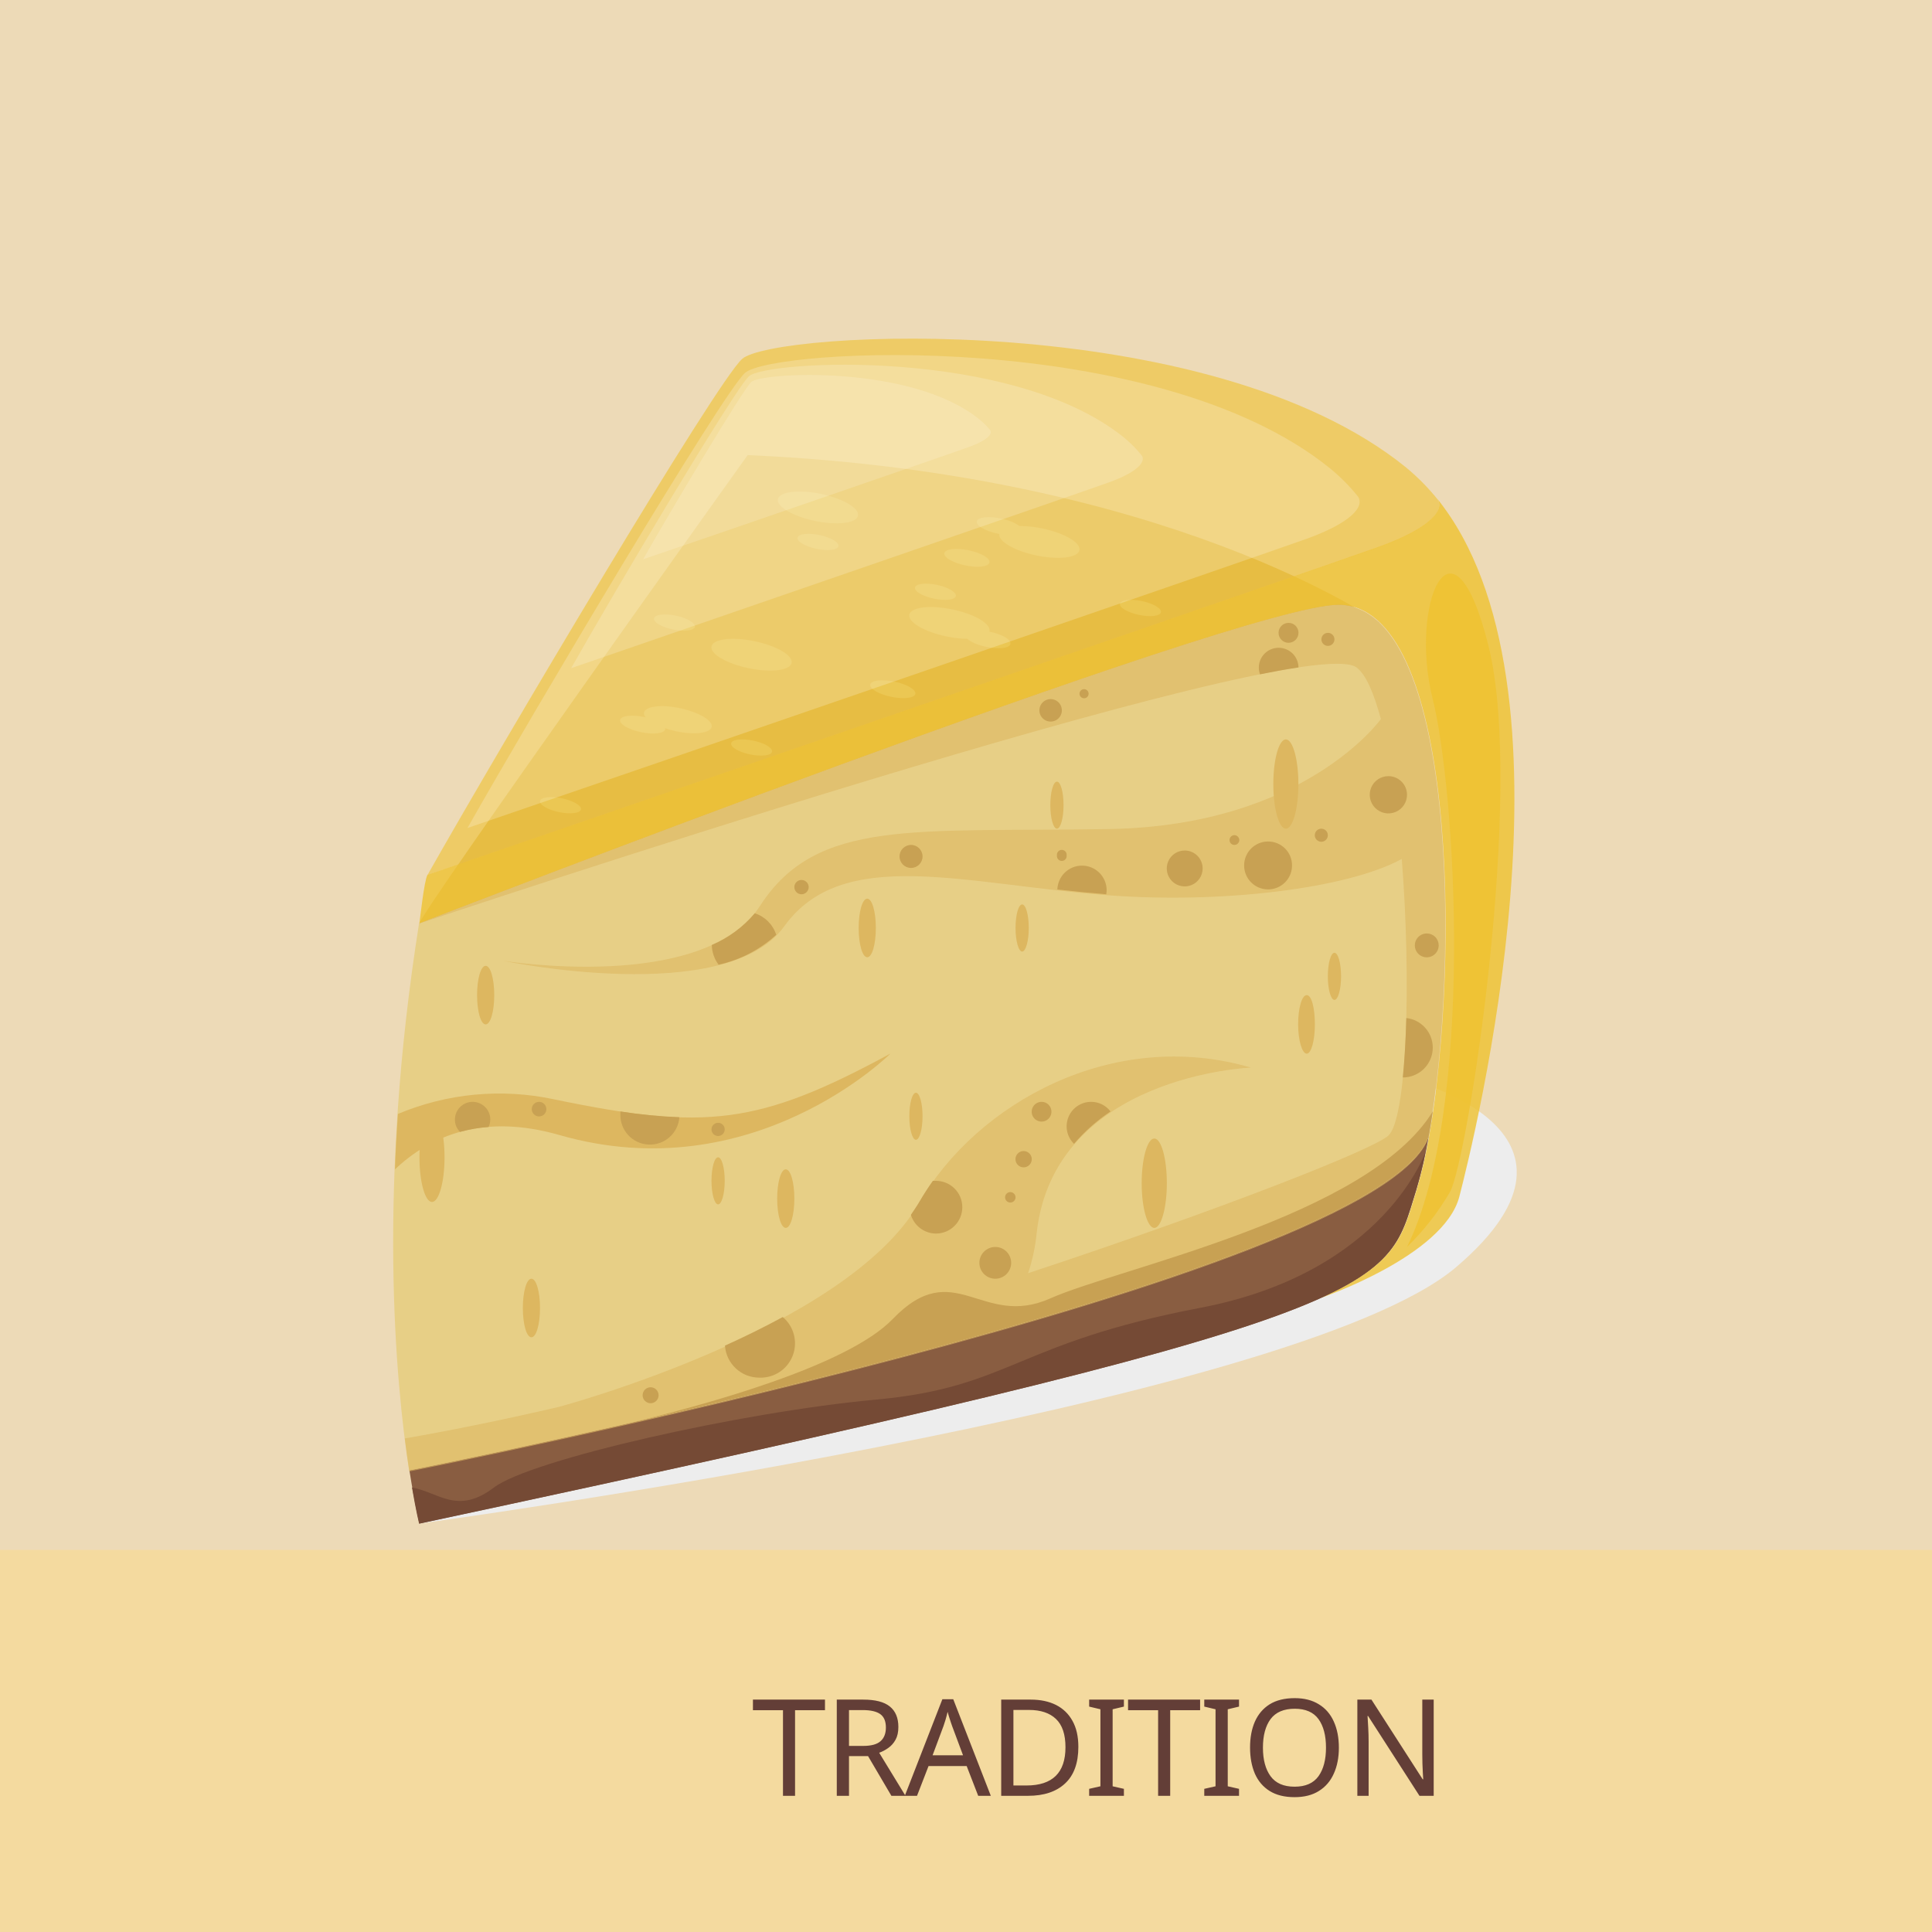
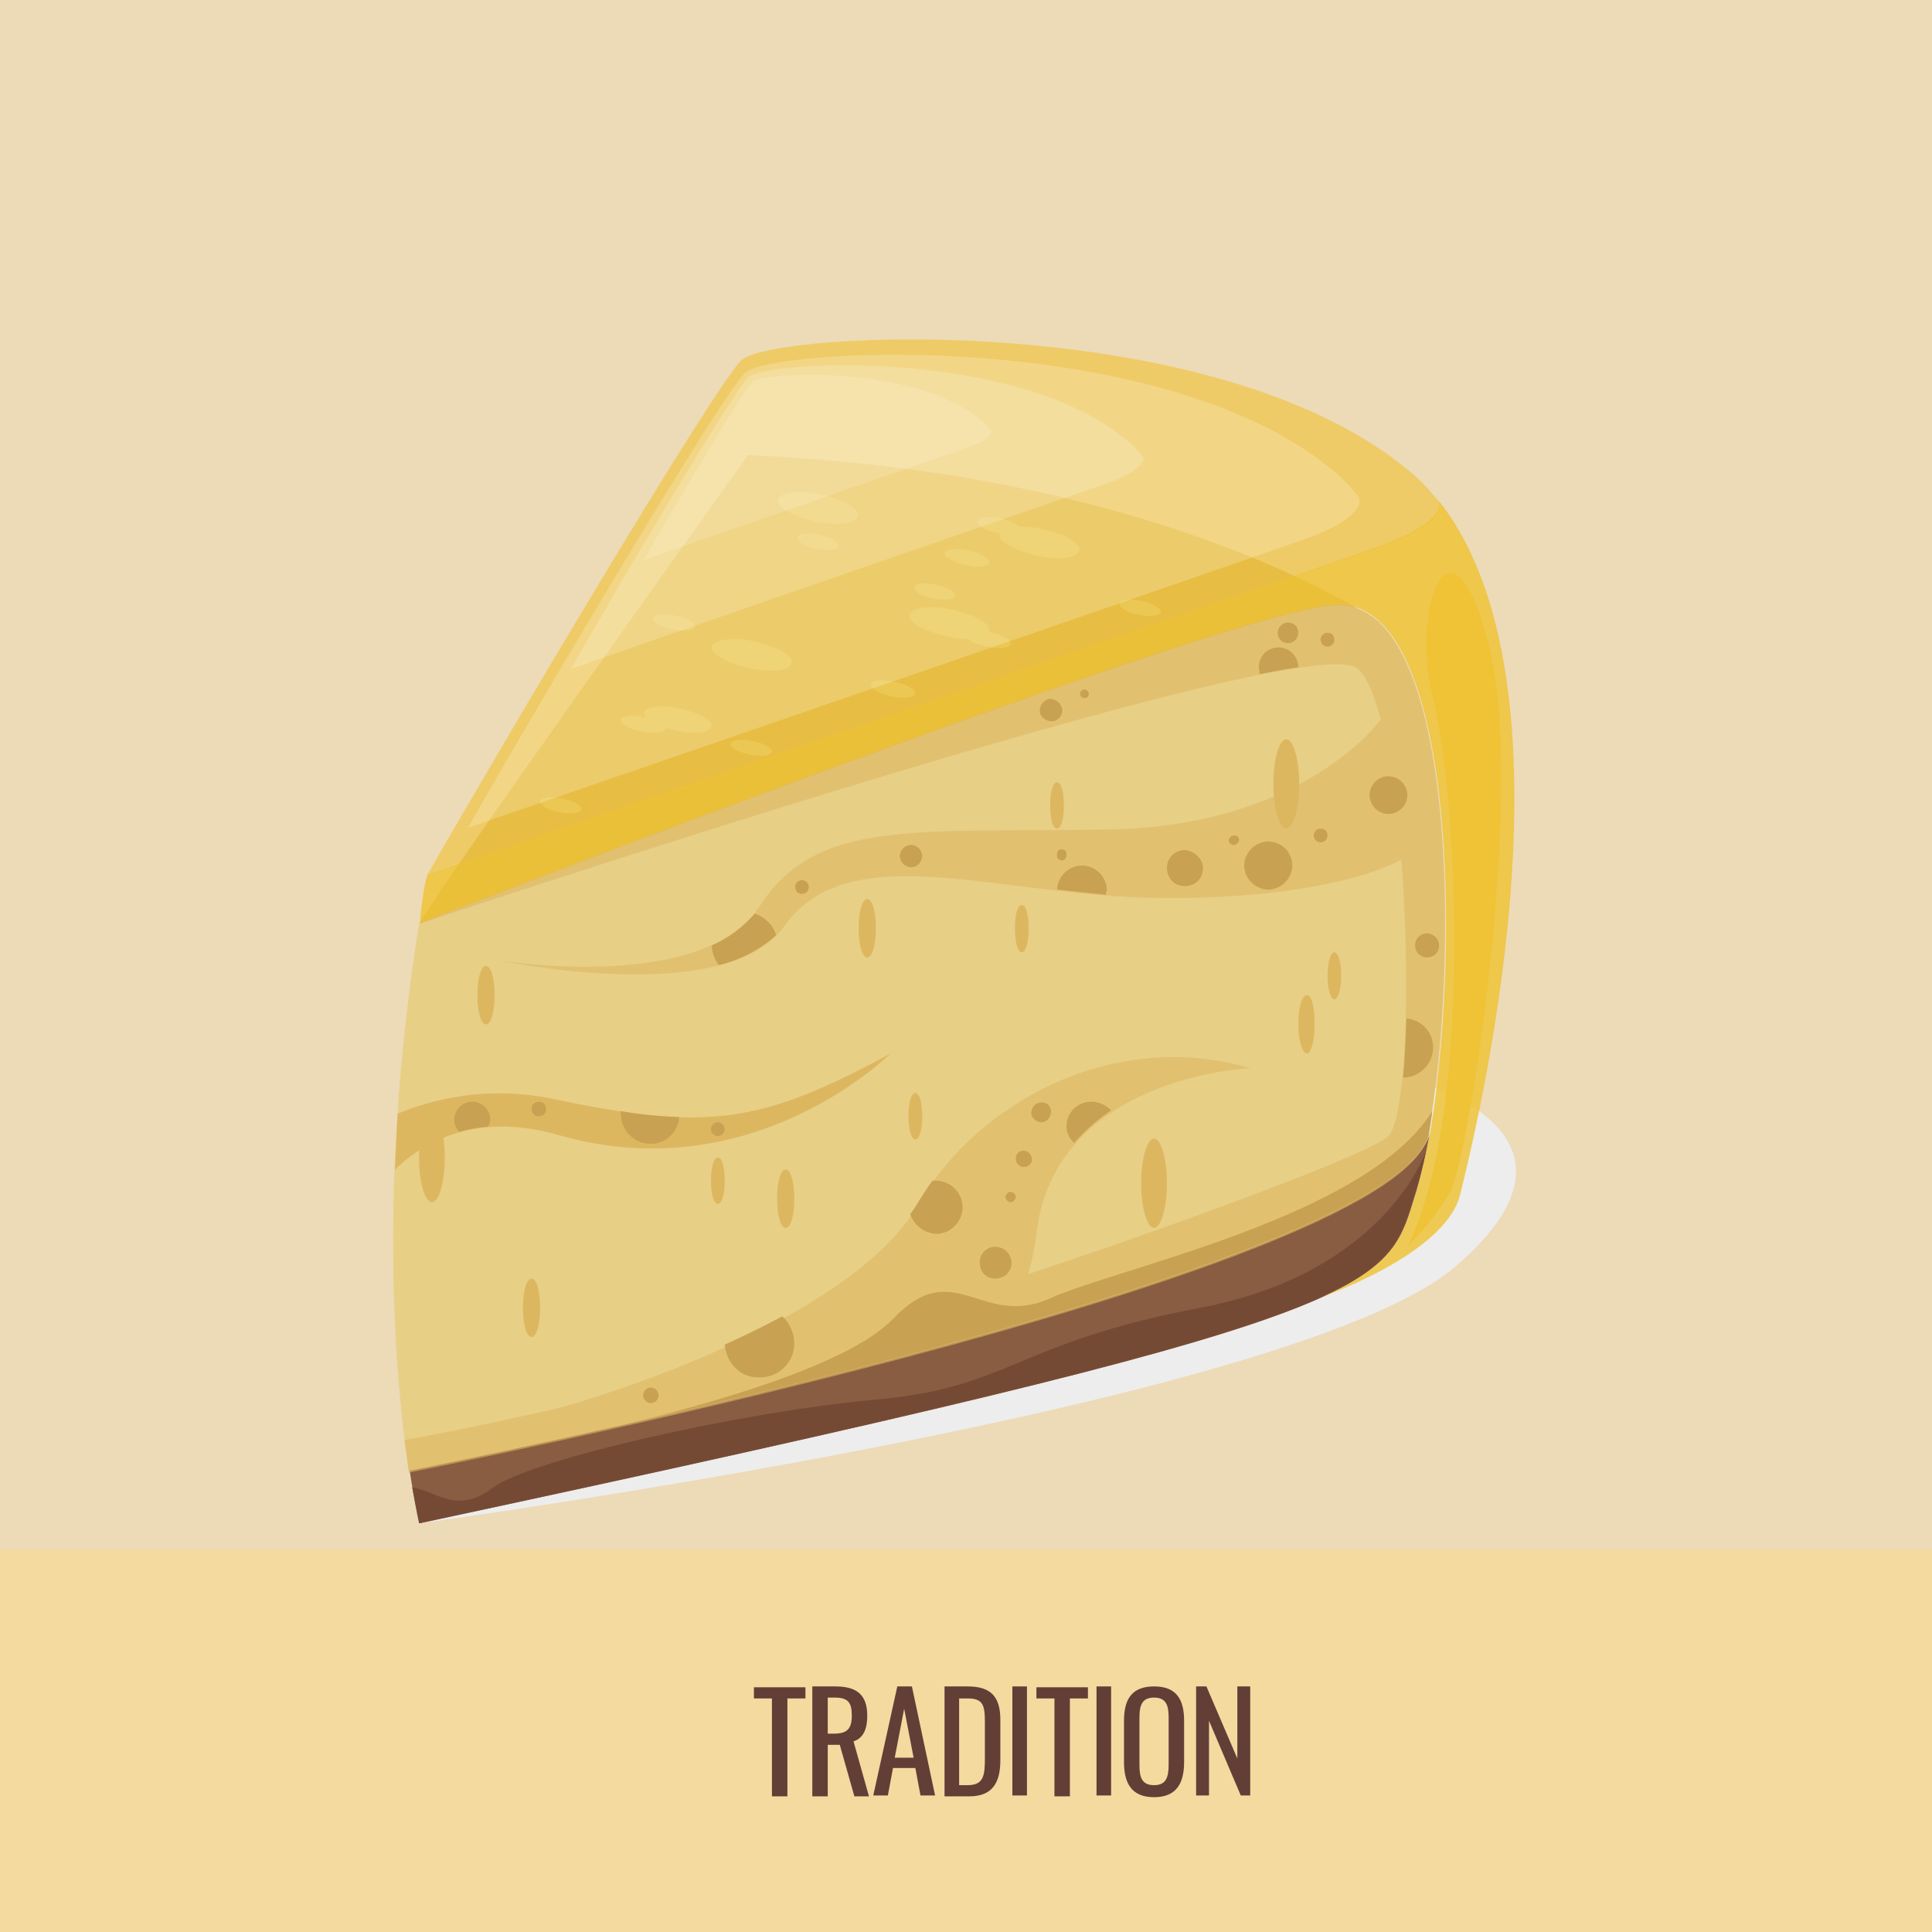
- <svg xmlns="http://www.w3.org/2000/svg" viewBox="0 0 225 225">
-   <defs>
-     <style>
-       .cls-1 {
-         fill: #eddab7;
-       }
- 
-       .cls-2 {
-         opacity: 0.5;
-       }
- 
-       .cls-3 {
-         fill: #fcd988;
-       }
- 
-       .cls-4 {
-         isolation: isolate;
-         font-size: 15.68px;
-         fill: #633e37;
-         font-family: Oswald-Regular, Oswald;
-         letter-spacing: -0.02em;
-       }
- 
-       .cls-5 {
-         fill: #ededed;
-       }
- 
-       .cls-6, .cls-9 {
-         fill: #ddb760;
-       }
- 
-       .cls-7 {
-         fill: #895d41;
-       }
- 
-       .cls-8 {
-         fill: #e7cf86;
-       }
- 
-       .cls-11, .cls-9 {
-         opacity: 0.6;
-       }
- 
-       .cls-10, .cls-11 {
-         fill: #efc230;
-       }
- 
-       .cls-10 {
-         opacity: 0.8;
-       }
- 
-       .cls-12 {
-         opacity: 0.7;
-       }
- 
-       .cls-13 {
-         fill: #fff;
-         opacity: 0.3;
-       }
- 
-       .cls-14 {
-         fill: #754a35;
-       }
- 
-       .cls-15 {
-         fill: #c8a153;
-       }
-     </style>
-   </defs>
-   <g id="圖層_2" data-name="圖層 2">
-     <g id="圖層_1-2" data-name="圖層 1">
-       <rect class="cls-1" width="225" height="225" />
-       <g class="cls-2">
-         <rect class="cls-3" y="180.5" width="225" height="44.5" />
-       </g>
-       <text class="cls-4" transform="translate(87.53 209.14)">TRADITION</text>
-       <g>
-         <path class="cls-5" d="M48.84,177.43s101.81-13.74,120.74-29.86-6.2-22.09-6.2-22.09Z" />
-         <path class="cls-6" d="M160.67,72.54S136.09,55.15,87.07,53c0,0-38,53.16-38.23,54.54s62.35-5.34,62.35-5.34Z" />
-         <path class="cls-7" d="M47.68,171.23h0c.63,4,1.16,6.2,1.16,6.2,115-24.55,112.38-27,116.08-38.76a54.09,54.09,0,0,0,1.5-6.48C161.23,148.85,47.68,171.23,47.68,171.23Z" />
-         <path class="cls-8" d="M155.8,70.47c-11.54.09-107,37.09-107,37.09-4.87,30.69-2.74,53.35-1.16,63.67h0s113.55-22.38,118.74-39C170,111.84,169.57,70.35,155.8,70.47Z" />
-         <path class="cls-6" d="M46,136.18c4.23-4,10.36-6.51,19.13-4,22.59,6.51,38.57-9.48,38.57-9.48-15.34,8.31-21.52,9-39.21,5.32a30.47,30.47,0,0,0-18.15,1.71C46.19,132,46.07,134.1,46,136.18Z" />
-         <path class="cls-9" d="M155.8,70.47c-11.54.09-107,37.09-107,37.09s103-34.51,109.2-29.82c1.09.83,2,3,2.82,6,0,0-8.81,12.41-31.59,12.81s-34.1-1.29-40.71,8.94-30,6.39-30,6.39,26,5.46,32.81-4,20.89-4.9,37.72-3.62c13.07,1,27.84-.74,34.2-4.23,1.13,14.27.61,30.36-1.59,32.25-1.92,1.66-19.36,8.53-41.93,16a21.19,21.19,0,0,0,1-4.69c2.05-18.36,24.94-19.26,24.94-19.26-16-4.69-31.88,4.1-38.63,15.77-8.58,14.84-42,23.76-42,23.76h0c-6.19,1.43-12.21,2.68-17.9,3.66.18,1.42.36,2.71.53,3.84,0,0,113.55-22.38,118.74-39C170,111.84,169.57,70.35,155.8,70.47Z" />
-         <path class="cls-6" d="M153.13,119.3c0,1.88-.42,3.41-.95,3.41s-1-1.53-1-3.41.43-3.41,1-3.41S153.13,117.41,153.13,119.3Z" />
-         <path class="cls-6" d="M102,108.07c0,1.89-.43,3.41-1,3.41s-1-1.52-1-3.41.43-3.41,1-3.41S102,106.19,102,108.07Z" />
-         <path class="cls-6" d="M62.89,152.33c0,1.88-.43,3.41-1,3.41s-1-1.53-1-3.41.43-3.41,1-3.41S62.89,150.45,62.89,152.33Z" />
-         <path class="cls-6" d="M92.51,139.59c0,1.88-.43,3.41-1,3.41s-1-1.53-1-3.41.43-3.41,1-3.41S92.51,137.71,92.51,139.59Z" />
-         <path class="cls-6" d="M135.89,137.8c0,2.87-.66,5.2-1.46,5.2s-1.47-2.33-1.47-5.2.66-5.21,1.47-5.21S135.89,134.92,135.89,137.8Z" />
-         <ellipse class="cls-6" cx="50.31" cy="134.78" rx="1.46" ry="5.2" />
-         <ellipse class="cls-6" cx="149.75" cy="91.31" rx="1.46" ry="5.2" />
-         <path class="cls-6" d="M57.56,115.89c0,1.88-.43,3.41-1,3.41s-1-1.53-1-3.41.43-3.41,1-3.41S57.56,114,57.56,115.89Z" />
-         <path class="cls-6" d="M156.18,113.71c0,1.51-.35,2.74-.77,2.74s-.77-1.23-.77-2.74.34-2.75.77-2.75S156.18,112.19,156.18,113.71Z" />
-         <path class="cls-6" d="M119.81,108.07c0,1.52-.35,2.75-.77,2.75s-.77-1.23-.77-2.75.34-2.74.77-2.74S119.81,106.56,119.81,108.07Z" />
-         <path class="cls-6" d="M84.4,137.52c0,1.51-.35,2.74-.77,2.74s-.77-1.23-.77-2.74.34-2.74.77-2.74S84.4,136,84.4,137.52Z" />
-         <path class="cls-6" d="M107.44,130c0,1.51-.35,2.74-.77,2.74s-.77-1.23-.77-2.74.34-2.74.77-2.74S107.44,128.5,107.44,130Z" />
-         <path class="cls-6" d="M123.86,93.77c0,1.52-.35,2.74-.77,2.74s-.77-1.22-.77-2.74.34-2.74.77-2.74S123.86,92.26,123.86,93.77Z" />
-         <path class="cls-10" d="M168.13,59.1c.25.34.49.68.73,1C168.62,59.78,168.38,59.44,168.13,59.1Z" />
-         <path class="cls-10" d="M168.89,60.19q.36.53.69,1.08Q169.25,60.72,168.89,60.19Z" />
-         <path class="cls-8" d="M99.92,60.06c-.18.88-2.41,1.15-5,.61S90.42,59,90.6,58.13s2.42-1.15,5-.61S100.11,59.19,99.92,60.06Z" />
-         <path class="cls-8" d="M125.71,64.08c-.18.88-2.41,1.15-5,.61s-4.51-1.67-4.33-2.54,2.41-1.15,5-.61S125.89,63.21,125.71,64.08Z" />
-         <path class="cls-8" d="M115.23,73.51c-.18.87-2.41,1.15-5,.61s-4.51-1.67-4.33-2.54,2.41-1.15,5-.61S115.42,72.64,115.23,73.51Z" />
-         <path class="cls-8" d="M92.19,77.21c-.18.88-2.41,1.15-5,.61s-4.51-1.67-4.33-2.54,2.41-1.15,5-.61S92.37,76.34,92.19,77.21Z" />
-         <path class="cls-8" d="M135.2,71.3c-.09.45-1.24.59-2.55.31s-2.31-.85-2.22-1.3,1.24-.58,2.55-.31S135.29,70.86,135.2,71.3Z" />
-         <path class="cls-8" d="M111.32,69.41c-.09.45-1.23.59-2.55.31s-2.3-.85-2.21-1.3,1.23-.58,2.55-.31S111.42,69,111.32,69.41Z" />
-         <path class="cls-8" d="M67.66,94.27c-.1.44-1.24.58-2.55.31s-2.31-.86-2.22-1.3,1.24-.59,2.55-.31S67.75,93.82,67.66,94.27Z" />
-         <path class="cls-8" d="M89.91,87.55c-.09.44-1.23.58-2.55.31s-2.3-.86-2.21-1.3,1.23-.58,2.55-.31S90,87.1,89.91,87.55Z" />
-         <path class="cls-8" d="M80.93,73c-.09.44-1.23.58-2.55.31s-2.31-.85-2.21-1.3,1.23-.58,2.55-.31S81,72.59,80.93,73Z" />
-         <path class="cls-8" d="M97.65,63.61c-.1.45-1.24.59-2.55.31s-2.31-.85-2.22-1.3,1.23-.58,2.55-.31S97.74,63.17,97.65,63.61Z" />
-         <path class="cls-8" d="M106.6,80.81c-.11.49-1.36.64-2.81.34s-2.54-.94-2.44-1.43,1.36-.64,2.81-.34S106.7,80.32,106.6,80.81Z" />
-         <path class="cls-8" d="M115.23,65.51c-.1.49-1.36.65-2.81.34s-2.54-.94-2.44-1.43,1.36-.64,2.81-.34S115.33,65,115.23,65.51Z" />
-         <path class="cls-8" d="M119,61.81c-.1.49-1.36.64-2.81.34s-2.54-.94-2.44-1.43,1.36-.64,2.81-.34S119.1,61.32,119,61.81Z" />
-         <path class="cls-8" d="M117.67,75c-.1.49-1.36.64-2.8.34s-2.55-.94-2.44-1.43,1.35-.65,2.8-.35S117.78,74.46,117.67,75Z" />
-         <path class="cls-8" d="M77.47,84.93c-.1.49-1.36.64-2.81.34s-2.54-.94-2.44-1.43,1.36-.64,2.81-.34S77.57,84.44,77.47,84.93Z" />
-         <path class="cls-8" d="M82.89,84.64c-.15.74-2,1-4.21.51S74.87,83.74,75,83s2-1,4.21-.52S83,83.91,82.89,84.64Z" />
-         <path class="cls-10" d="M167.31,58h0c1.12,1.3-.75,3.51-6.64,5.64-5.24,1.9-92.48,31.95-110.89,38.25-.39.73-.86,5.12-.94,5.63,0,0,95.42-37,107-37.09,13.77-.12,14.2,41.37,10.62,61.72a54.09,54.09,0,0,1-1.5,6.48c-1.59,5.08-2,8.42-11.18,12.54,0,0,14.34-4.86,16.17-11.79C171.62,132.89,185,79.73,167.31,58Z" />
-         <path class="cls-11" d="M160.67,63.68c5.89-2.13,7.76-4.34,6.64-5.64l.79,1a25.47,25.47,0,0,0-4.4-4.64c-23-18.6-73.62-15.89-77.27-12.6-3,2.66-27.93,44.71-36.65,60.11C72.36,94.19,155.63,65.5,160.67,63.68Z" />
-         <g class="cls-12">
-           <path class="cls-13" d="M152.22,62.73c5.19-1.88,6.84-3.82,5.85-5,.24.3.47.59.7.9a22.15,22.15,0,0,0-3.88-4.09c-20.26-16.4-64.92-14-68.13-11.11-2.61,2.34-24.63,39.42-32.32,53C74.35,89.64,147.77,64.34,152.22,62.73Z" />
-           <path class="cls-13" d="M129.17,56.17c3.33-1.2,4.38-2.45,3.75-3.18l.45.58a14.45,14.45,0,0,0-2.49-2.63c-13-10.51-41.6-9-43.66-7.12-1.67,1.51-15.78,25.27-20.71,34C79.26,73.42,126.32,57.21,129.17,56.17Z" />
-           <path class="cls-13" d="M113,52c2-.74,2.67-1.49,2.28-1.94.1.11.19.23.28.35a8.19,8.19,0,0,0-1.52-1.59c-7.89-6.4-25.3-5.47-26.55-4.34-1,.92-9.6,15.37-12.6,20.66C82.69,62.49,111.31,52.63,113,52Z" />
-         </g>
-         <path class="cls-14" d="M166.07,134s-4.7,14.19-26.29,18.31S117.7,161.56,102,163s-40.22,7-44.47,10.23-6.42.57-9.55,0h0c.47,2.76.83,4.22.83,4.22,115-24.55,112.38-27,116.08-38.76a45.83,45.83,0,0,0,1.15-4.65Z" />
-         <path class="cls-15" d="M166.42,132.19c.15-.87.3-1.79.44-2.75-7.55,12.29-36.53,18.2-44.54,21.77s-11.17-5.06-18.35,2.4c-5.3,5.5-21.9,10-30.51,12.08C107.28,158,162.83,143.73,166.42,132.19Z" />
-         <path class="cls-15" d="M163.86,92.55a2.17,2.17,0,1,1-2.17-2.16A2.17,2.17,0,0,1,163.86,92.55Z" />
-         <path class="cls-15" d="M154.64,97.26a.76.76,0,1,1-.75-.75A.76.76,0,0,1,154.64,97.26Z" />
-         <path class="cls-15" d="M150.47,100.81A2.79,2.79,0,1,1,147.68,98,2.78,2.78,0,0,1,150.47,100.81Z" />
-         <path class="cls-15" d="M144.33,97.83a.57.57,0,0,1-.57.57.56.56,0,0,1-.57-.57.57.57,0,0,1,.57-.57A.58.58,0,0,1,144.33,97.83Z" />
-         <path class="cls-15" d="M107.44,99.74a1.34,1.34,0,1,1-1.34-1.34A1.34,1.34,0,0,1,107.44,99.74Z" />
-         <path class="cls-15" d="M126,100.81a2.87,2.87,0,0,0-2.86,2.78c1.85.21,3.76.4,5.69.56a2.5,2.5,0,0,0,.05-.47A2.87,2.87,0,0,0,126,100.81Z" />
-         <path class="cls-15" d="M124.22,99.62a.57.57,0,1,1-1.13,0,.57.57,0,1,1,1.13,0Z" />
-         <path class="cls-15" d="M109,143.66a3.07,3.07,0,1,0,0-6.14l-.36,0c-.56.79-1.08,1.6-1.56,2.42-.3.52-.64,1-1,1.54A3.08,3.08,0,0,0,109,143.66Z" />
-         <path class="cls-15" d="M120.16,135a.95.95,0,1,1-1-.95A.95.95,0,0,1,120.16,135Z" />
-         <path class="cls-15" d="M118.27,139.44a.61.61,0,0,1-.61.61.61.61,0,1,1,0-1.22A.61.61,0,0,1,118.27,139.44Z" />
-         <path class="cls-15" d="M127.08,128.32a2.85,2.85,0,0,0-2,4.89,20.69,20.69,0,0,1,4.25-3.77A2.82,2.82,0,0,0,127.08,128.32Z" />
-         <path class="cls-15" d="M88.45,160.44a4,4,0,0,0,2.71-7.06c-2.22,1.21-4.49,2.32-6.73,3.33A4,4,0,0,0,88.45,160.44Z" />
-         <path class="cls-15" d="M117.76,147.07a1.85,1.85,0,1,1-1.85-1.85A1.85,1.85,0,0,1,117.76,147.07Z" />
-         <path class="cls-15" d="M63.63,129.17a.85.85,0,1,1-.85-.85A.85.85,0,0,1,63.63,129.17Z" />
-         <path class="cls-15" d="M79.08,130.11a60,60,0,0,1-6.83-.67c0,.12,0,.23,0,.34a3.44,3.44,0,0,0,6.87.33Z" />
-         <path class="cls-15" d="M57.1,130.38a2.06,2.06,0,0,0-4.12,0,2,2,0,0,0,.59,1.44,17.27,17.27,0,0,1,3.33-.57A2.13,2.13,0,0,0,57.1,130.38Z" />
-         <path class="cls-15" d="M148.91,75.44a2.31,2.31,0,0,0-2.31,2.31,2.45,2.45,0,0,0,.14.78c1.64-.33,3.14-.6,4.48-.8A2.31,2.31,0,0,0,148.91,75.44Z" />
-         <path class="cls-15" d="M123.66,82.61a1.31,1.31,0,1,1-2.61,0,1.31,1.31,0,0,1,2.61,0Z" />
-         <path class="cls-15" d="M126.78,80.79a.53.53,0,0,1-1.06,0,.53.53,0,0,1,1.06,0Z" />
-         <path class="cls-15" d="M151.22,73.7a1.16,1.16,0,1,1-1.16-1.16A1.15,1.15,0,0,1,151.22,73.7Z" />
-         <path class="cls-15" d="M155.41,74.46a.76.76,0,1,1-.76-.76A.76.76,0,0,1,155.41,74.46Z" />
-         <path class="cls-15" d="M140.06,101.14A2.09,2.09,0,1,1,138,99.05,2.09,2.09,0,0,1,140.06,101.14Z" />
-         <path class="cls-15" d="M122.45,129.46a1.15,1.15,0,1,1-1.15-1.14A1.14,1.14,0,0,1,122.45,129.46Z" />
-         <path class="cls-15" d="M76.7,162.49a.93.93,0,0,1-1.86,0,.93.93,0,0,1,1.86,0Z" />
-         <circle class="cls-15" cx="83.63" cy="131.53" r="0.77" />
-         <path class="cls-15" d="M94.18,103.31a.85.85,0,0,1-.84.84.84.84,0,0,1-.83-.84.83.83,0,0,1,.83-.83A.84.84,0,0,1,94.18,103.31Z" />
-         <path class="cls-15" d="M90.4,108.87a3.87,3.87,0,0,0-2.5-2.51,13.5,13.5,0,0,1-5,3.69,3.87,3.87,0,0,0,.79,2.3A14.63,14.63,0,0,0,90.4,108.87Z" />
-         <path class="cls-15" d="M167.55,110.1a1.39,1.39,0,1,1-1.38-1.39A1.38,1.38,0,0,1,167.55,110.1Z" />
-         <path class="cls-15" d="M166.86,122a3.47,3.47,0,0,0-3.08-3.44c-.07,2.56-.21,4.91-.41,6.92h0A3.48,3.48,0,0,0,166.86,122Z" />
-         <path class="cls-10" d="M163.86,145.22a29.93,29.93,0,0,0,5-6.39c2.06-3.63,8.75-46.53,4.49-63.61s-9.21-4.63-6.52,6.09S171.81,129,163.86,145.22Z" />
-       </g>
+ <svg xmlns="http://www.w3.org/2000/svg" version="1.1" id="圖層_1" x="0px" y="0px" viewBox="0 0 225 225" style="enable-background:new 0 0 225 225;" xml:space="preserve">
+   <style type="text/css">
+ 	.st0{fill:#EDDAB7;}
+ 	.st1{opacity:0.5;}
+ 	.st2{fill:#FCD988;}
+ 	.st3{enable-background:new    ;}
+ 	.st4{fill:#633E37;}
+ 	.st5{fill:#EDEDED;}
+ 	.st6{fill:#DDB760;}
+ 	.st7{fill:#895D41;}
+ 	.st8{fill:#E7CF86;}
+ 	.st9{opacity:0.6;fill:#DDB760;enable-background:new    ;}
+ 	.st10{opacity:0.8;fill:#EFC230;enable-background:new    ;}
+ 	.st11{opacity:0.6;fill:#EFC230;enable-background:new    ;}
+ 	.st12{opacity:0.7;}
+ 	.st13{opacity:0.3;fill:#FFFFFF;enable-background:new    ;}
+ 	.st14{fill:#754A35;}
+ 	.st15{fill:#C8A153;}
+ </style>
+   <rect class="st0" width="225" height="225" />
+   <g class="st1">
+     <rect y="180.5" class="st2" width="225" height="44.5" />
+   </g>
+   <g class="st3">
+     <path class="st4" d="M89.9,197.8h-2.1v-1.3h6v1.3h-2.1v11.4h-1.8V197.8z" />
+     <path class="st4" d="M94.7,196.4h2.6c2.5,0,3.7,1,3.7,3.4c0,1.5-0.4,2.6-1.6,3l1.8,6.4h-1.7l-1.7-6h-1.4v6h-1.8V196.4z M97.1,201.9   c1.5,0,2.1-0.5,2.1-2.1c0-1.5-0.4-2.1-2-2.1h-0.8v4.2H97.1z" />
+     <path class="st4" d="M104.5,196.4h1.7l2.7,12.7h-1.7l-0.6-3.2h-2.6l-0.6,3.2h-1.7L104.5,196.4z M106.4,204.7l-1.1-5.7l-1.1,5.7   H106.4z" />
+     <path class="st4" d="M109.9,196.4h2.8c2.8,0,3.8,1.3,3.8,3.9v4.7c0,2.7-1,4.2-3.6,4.2h-2.9V196.4z M112.7,207.9c1.9,0,2-1.2,2-3.2   v-4.1c0-2-0.2-2.8-2-2.8h-1v10.1H112.7z" />
+     <path class="st4" d="M117.9,196.4h1.7v12.7h-1.7V196.4z" />
+     <path class="st4" d="M122.8,197.8h-2.1v-1.3h6v1.3h-2.1v11.4h-1.8V197.8z" />
+     <path class="st4" d="M127.7,196.4h1.7v12.7h-1.7V196.4z" />
+     <path class="st4" d="M130.9,205.2v-4.8c0-2.5,0.9-4,3.5-4c2.6,0,3.5,1.5,3.5,4v4.8c0,2.5-0.9,4.1-3.5,4.1   C131.8,209.3,130.9,207.7,130.9,205.2z M136.1,205.5V200c0-1.4-0.3-2.3-1.7-2.3c-1.4,0-1.7,0.9-1.7,2.3v5.6c0,1.4,0.3,2.3,1.7,2.3   C135.8,207.9,136.1,207,136.1,205.5z" />
+     <path class="st4" d="M139.3,196.4h1.2l3.6,8.4v-8.4h1.5v12.7h-1.1l-3.7-8.7v8.7h-1.5V196.4z" />
+   </g>
+   <g>
+     <path class="st5" d="M48.8,177.4c0,0,101.8-13.7,120.7-29.9s-6.2-22.1-6.2-22.1L48.8,177.4z" />
+     <path class="st6" d="M160.7,72.5c0,0-24.6-17.4-73.6-19.5c0,0-38,53.2-38.2,54.5s62.4-5.3,62.4-5.3L160.7,72.5z" />
+     <path class="st7" d="M47.7,171.2L47.7,171.2c0.6,4,1.2,6.2,1.2,6.2c115-24.6,112.4-27,116.1-38.8c0.6-2.1,1.1-4.3,1.5-6.5   C161.2,148.9,47.7,171.2,47.7,171.2z" />
+     <path class="st8" d="M155.8,70.5c-11.5,0.1-107,37.1-107,37.1c-4.9,30.7-2.7,53.4-1.2,63.7l0,0c0,0,113.6-22.4,118.7-39   C170,111.8,169.6,70.3,155.8,70.5z" />
+     <path class="st6" d="M46,136.2c4.2-4,10.4-6.5,19.1-4c22.6,6.5,38.6-9.5,38.6-9.5c-15.3,8.3-21.5,9-39.2,5.3   c-6.1-1.3-12.4-0.7-18.2,1.7C46.2,132,46.1,134.1,46,136.2z" />
+     <path class="st9" d="M155.8,70.5c-11.5,0.1-107,37.1-107,37.1s103-34.5,109.2-29.8c1.1,0.8,2,3,2.8,6c0,0-8.8,12.4-31.6,12.8   s-34.1-1.3-40.7,8.9s-30,6.4-30,6.4s26,5.5,32.8-4s20.9-4.9,37.7-3.6c13.1,1,27.8-0.7,34.2-4.2c1.1,14.3,0.6,30.4-1.6,32.3   c-1.9,1.7-19.4,8.5-41.9,16c0.5-1.5,0.8-3.1,1-4.7c2.1-18.4,24.9-19.3,24.9-19.3c-16-4.7-31.9,4.1-38.6,15.8   c-8.6,14.8-42,23.8-42,23.8l0,0c-6.2,1.4-12.2,2.7-17.9,3.7c0.2,1.4,0.4,2.7,0.5,3.8c0,0,113.5-22.4,118.7-39   C170,111.8,169.6,70.3,155.8,70.5z" />
+     <path class="st6" d="M153.1,119.3c0,1.9-0.4,3.4-0.9,3.4s-1-1.5-1-3.4s0.4-3.4,1-3.4S153.1,117.4,153.1,119.3z" />
+     <path class="st6" d="M102,108.1c0,1.9-0.4,3.4-1,3.4s-1-1.5-1-3.4s0.4-3.4,1-3.4S102,106.2,102,108.1z" />
+     <path class="st6" d="M62.9,152.3c0,1.9-0.4,3.4-1,3.4s-1-1.5-1-3.4s0.4-3.4,1-3.4S62.9,150.4,62.9,152.3z" />
+     <path class="st6" d="M92.5,139.6c0,1.9-0.4,3.4-1,3.4s-1-1.5-1-3.4s0.4-3.4,1-3.4S92.5,137.7,92.5,139.6z" />
+     <path class="st6" d="M135.9,137.8c0,2.9-0.7,5.2-1.5,5.2s-1.5-2.3-1.5-5.2s0.7-5.2,1.5-5.2S135.9,134.9,135.9,137.8z" />
+     <ellipse class="st6" cx="50.3" cy="134.8" rx="1.5" ry="5.2" />
+     <ellipse class="st6" cx="149.8" cy="91.3" rx="1.5" ry="5.2" />
+     <path class="st6" d="M57.6,115.9c0,1.9-0.4,3.4-1,3.4s-1-1.5-1-3.4s0.4-3.4,1-3.4S57.6,114,57.6,115.9z" />
+     <path class="st6" d="M156.2,113.7c0,1.5-0.4,2.7-0.8,2.7s-0.8-1.2-0.8-2.7s0.3-2.8,0.8-2.8S156.2,112.2,156.2,113.7z" />
+     <path class="st6" d="M119.8,108.1c0,1.5-0.3,2.8-0.8,2.8s-0.8-1.2-0.8-2.8s0.3-2.7,0.8-2.7S119.8,106.6,119.8,108.1z" />
+     <path class="st6" d="M84.4,137.5c0,1.5-0.3,2.7-0.8,2.7s-0.8-1.2-0.8-2.7s0.3-2.7,0.8-2.7S84.4,136,84.4,137.5z" />
+     <path class="st6" d="M107.4,130c0,1.5-0.3,2.7-0.8,2.7s-0.8-1.2-0.8-2.7s0.3-2.7,0.8-2.7S107.4,128.5,107.4,130z" />
+     <path class="st6" d="M123.9,93.8c0,1.5-0.3,2.7-0.8,2.7s-0.8-1.2-0.8-2.7s0.3-2.7,0.8-2.7S123.9,92.3,123.9,93.8z" />
+     <path class="st10" d="M168.1,59.1c0.3,0.3,0.5,0.7,0.7,1C168.6,59.8,168.4,59.4,168.1,59.1z" />
+     <path class="st10" d="M168.9,60.2c0.2,0.4,0.5,0.7,0.7,1.1C169.4,60.9,169.1,60.5,168.9,60.2z" />
+     <path class="st8" d="M99.9,60.1c-0.2,0.9-2.4,1.2-5,0.6s-4.5-1.7-4.3-2.5s2.4-1.2,5-0.6S100.1,59.2,99.9,60.1z" />
+     <path class="st8" d="M125.7,64.1c-0.2,0.9-2.4,1.2-5,0.6s-4.5-1.7-4.3-2.5s2.4-1.2,5-0.6S125.9,63.2,125.7,64.1z" />
+     <path class="st8" d="M115.2,73.5c-0.2,0.9-2.4,1.2-5,0.6s-4.5-1.7-4.3-2.5s2.4-1.2,5-0.6S115.4,72.6,115.2,73.5z" />
+     <path class="st8" d="M92.2,77.2c-0.2,0.9-2.4,1.2-5,0.6s-4.5-1.7-4.3-2.5s2.4-1.2,5-0.6S92.4,76.3,92.2,77.2z" />
+     <path class="st8" d="M135.2,71.3c-0.1,0.4-1.2,0.6-2.6,0.3s-2.3-0.8-2.2-1.3s1.2-0.6,2.6-0.3S135.3,70.9,135.2,71.3z" />
+     <path class="st8" d="M111.3,69.4c-0.1,0.4-1.2,0.6-2.6,0.3s-2.3-0.8-2.2-1.3s1.2-0.6,2.6-0.3S111.4,69,111.3,69.4z" />
+     <path class="st8" d="M67.7,94.3c-0.1,0.4-1.2,0.6-2.6,0.3s-2.3-0.9-2.2-1.3s1.2-0.6,2.6-0.3S67.8,93.8,67.7,94.3z" />
+     <path class="st8" d="M89.9,87.6c-0.1,0.4-1.2,0.6-2.6,0.3s-2.3-0.9-2.2-1.3s1.2-0.6,2.6-0.3S90,87.1,89.9,87.6z" />
+     <path class="st8" d="M80.9,73c-0.1,0.4-1.2,0.6-2.6,0.3s-2.3-0.8-2.2-1.3s1.2-0.6,2.6-0.3S81,72.6,80.9,73z" />
+     <path class="st8" d="M97.7,63.6c-0.1,0.4-1.2,0.6-2.6,0.3s-2.3-0.8-2.2-1.3s1.2-0.6,2.6-0.3S97.7,63.2,97.7,63.6z" />
+     <path class="st8" d="M106.6,80.8c-0.1,0.5-1.4,0.6-2.8,0.3s-2.5-0.9-2.4-1.4s1.4-0.6,2.8-0.3S106.7,80.3,106.6,80.8z" />
+     <path class="st8" d="M115.2,65.5c-0.1,0.5-1.4,0.7-2.8,0.3s-2.5-0.9-2.4-1.4s1.4-0.6,2.8-0.3S115.3,65,115.2,65.5z" />
+     <path class="st8" d="M119,61.8c-0.1,0.5-1.4,0.6-2.8,0.3s-2.5-0.9-2.4-1.4s1.4-0.6,2.8-0.3S119.1,61.3,119,61.8z" />
+     <path class="st8" d="M117.7,75c-0.1,0.5-1.4,0.6-2.8,0.3s-2.6-0.9-2.4-1.4s1.3-0.7,2.8-0.3S117.8,74.5,117.7,75z" />
+     <path class="st8" d="M77.5,84.9c-0.1,0.5-1.4,0.6-2.8,0.3s-2.5-0.9-2.4-1.4s1.4-0.6,2.8-0.3S77.6,84.4,77.5,84.9z" />
+     <path class="st8" d="M82.9,84.6c-0.2,0.7-2,1-4.2,0.5S74.9,83.7,75,83s2-1,4.2-0.5S83,83.9,82.9,84.6z" />
+     <path class="st10" d="M167.3,58L167.3,58c1.1,1.3-0.8,3.5-6.6,5.6c-5.2,1.9-92.5,31.9-110.9,38.3c-0.4,0.7-0.9,5.1-0.9,5.6   c0,0,95.4-37,107-37.1c13.8-0.1,14.2,41.4,10.6,61.7c-0.4,2.2-0.9,4.4-1.5,6.5c-1.6,5.1-2,8.4-11.2,12.5c0,0,14.3-4.9,16.2-11.8   C171.6,132.9,185,79.7,167.3,58z" />
+     <path class="st11" d="M160.7,63.7c5.9-2.1,7.8-4.3,6.6-5.6l0.8,1c-1.3-1.7-2.7-3.3-4.4-4.6c-23-18.6-73.6-15.9-77.3-12.6   c-3,2.7-27.9,44.7-36.7,60.1C72.4,94.2,155.6,65.5,160.7,63.7z" />
+     <g class="st12">
+       <path class="st13" d="M152.2,62.7c5.2-1.9,6.8-3.8,5.9-5c0.2,0.3,0.5,0.6,0.7,0.9c-1.1-1.5-2.4-2.9-3.9-4.1    c-20.3-16.4-64.9-14-68.1-11.1c-2.6,2.3-24.6,39.4-32.3,53C74.3,89.6,147.8,64.3,152.2,62.7z" />
+       <path class="st13" d="M129.2,56.2c3.3-1.2,4.4-2.5,3.8-3.2l0.4,0.6c-0.7-1-1.6-1.9-2.5-2.6c-13-10.5-41.6-9-43.7-7.1    c-1.7,1.5-15.8,25.3-20.7,34C79.3,73.4,126.3,57.2,129.2,56.2z" />
+       <path class="st13" d="M113,52c2-0.7,2.7-1.5,2.3-1.9c0.1,0.1,0.2,0.2,0.3,0.3c-0.4-0.6-0.9-1.1-1.5-1.6    c-7.9-6.4-25.3-5.5-26.5-4.3c-1,0.9-9.6,15.4-12.6,20.7C82.7,62.5,111.3,52.6,113,52z" />
    </g>
+     <path class="st14" d="M166.1,134c0,0-4.7,14.2-26.3,18.3s-22.1,9.3-37.8,10.7s-40.2,7-44.5,10.2s-6.4,0.6-9.5,0l0,0   c0.5,2.8,0.8,4.2,0.8,4.2c115-24.6,112.4-27,116.1-38.8C165.4,137.2,165.7,135.6,166.1,134L166.1,134z" />
+     <path class="st15" d="M166.4,132.2c0.1-0.9,0.3-1.8,0.4-2.8c-7.6,12.3-36.5,18.2-44.5,21.8s-11.2-5.1-18.3,2.4   c-5.3,5.5-21.9,10-30.5,12.1C107.3,158,162.8,143.7,166.4,132.2z" />
+     <path class="st15" d="M163.9,92.6c0,1.2-1,2.2-2.2,2.2c-1.2,0-2.2-1-2.2-2.2c0-1.2,1-2.2,2.2-2.2c0,0,0,0,0,0   C162.9,90.4,163.9,91.4,163.9,92.6z" />
+     <path class="st15" d="M154.6,97.3c0,0.4-0.3,0.8-0.8,0.8c-0.4,0-0.8-0.3-0.8-0.8c0-0.4,0.3-0.8,0.8-0.8c0,0,0,0,0,0   C154.3,96.5,154.6,96.8,154.6,97.3z" />
+     <path class="st15" d="M150.5,100.8c0,1.5-1.3,2.8-2.8,2.8c-1.5,0-2.8-1.3-2.8-2.8c0-1.5,1.3-2.8,2.8-2.8   C149.2,98,150.5,99.2,150.5,100.8C150.5,100.8,150.5,100.8,150.5,100.8z" />
+     <path class="st15" d="M144.3,97.8c0,0.3-0.3,0.6-0.6,0.6l0,0c-0.3,0-0.6-0.2-0.6-0.5c0,0,0,0,0,0c0-0.3,0.3-0.6,0.6-0.6l0,0   C144.1,97.3,144.3,97.5,144.3,97.8z" />
+     <path class="st15" d="M107.4,99.7c0,0.7-0.6,1.3-1.3,1.3s-1.3-0.6-1.3-1.3s0.6-1.3,1.3-1.3h0C106.8,98.4,107.4,99,107.4,99.7z" />
+     <path class="st15" d="M126,100.8c-1.5,0-2.8,1.2-2.9,2.8c1.8,0.2,3.8,0.4,5.7,0.6c0-0.2,0-0.3,0.1-0.5   C128.9,102.1,127.6,100.8,126,100.8C126,100.8,126,100.8,126,100.8z" />
+     <path class="st15" d="M124.2,99.6c0,0.3-0.2,0.6-0.5,0.6s-0.6-0.2-0.6-0.5c0-0.1,0-0.1,0-0.2c0-0.3,0.2-0.6,0.5-0.6   s0.6,0.2,0.6,0.5C124.2,99.5,124.2,99.6,124.2,99.6z" />
+     <path class="st15" d="M109,143.7c1.7,0,3.1-1.4,3.1-3.1c0-1.7-1.4-3.1-3.1-3.1c0,0,0,0,0,0h-0.4c-0.6,0.8-1.1,1.6-1.6,2.4   c-0.3,0.5-0.6,1-1,1.5C106.5,142.8,107.7,143.6,109,143.7z" />
+     <path class="st15" d="M120.2,135c0,0.5-0.4,0.9-1,0.9c-0.5,0-0.9-0.4-0.9-1c0-0.5,0.4-0.9,0.9-0.9C119.7,134,120.1,134.4,120.2,135   C120.2,135,120.2,135,120.2,135z" />
+     <path class="st15" d="M118.3,139.4c0,0.3-0.3,0.6-0.6,0.6l0,0c-0.3,0-0.6-0.3-0.6-0.6s0.3-0.6,0.6-0.6l0,0   C118,138.8,118.3,139.1,118.3,139.4L118.3,139.4z" />
+     <path class="st15" d="M127.1,128.3c-1.6,0-2.9,1.3-2.9,2.8c0,0.8,0.3,1.5,0.9,2c1.2-1.4,2.7-2.7,4.3-3.8   C128.8,128.7,128,128.3,127.1,128.3z" />
+     <path class="st15" d="M88.4,160.4c2.2,0.1,4.1-1.7,4.1-3.9c0-1.2-0.5-2.4-1.4-3.2c-2.2,1.2-4.5,2.3-6.7,3.3   C84.6,158.8,86.3,160.5,88.4,160.4z" />
+     <path class="st15" d="M117.8,147.1c0,1-0.8,1.8-1.9,1.8s-1.8-0.8-1.8-1.9c0-1,0.8-1.8,1.8-1.8S117.8,146,117.8,147.1L117.8,147.1z" />
+     <path class="st15" d="M63.6,129.2c0,0.5-0.4,0.8-0.9,0.8s-0.8-0.4-0.8-0.9c0-0.5,0.4-0.8,0.9-0.8S63.6,128.7,63.6,129.2L63.6,129.2   z" />
+     <path class="st15" d="M79.1,130.1c-2.3-0.1-4.6-0.3-6.8-0.7c0,0.1,0,0.2,0,0.3c0,1.9,1.5,3.5,3.4,3.5   C77.4,133.3,79,131.9,79.1,130.1L79.1,130.1z" />
+     <path class="st15" d="M57.1,130.4c0-1.1-0.9-2.1-2.1-2.1c-1.1,0-2.1,0.9-2.1,2.1c0,0.5,0.2,1.1,0.6,1.4c1.1-0.3,2.2-0.5,3.3-0.6   C57,131,57.1,130.7,57.1,130.4z" />
+     <path class="st15" d="M148.9,75.4c-1.3,0-2.3,1-2.3,2.3c0,0.3,0.1,0.5,0.1,0.8c1.6-0.3,3.1-0.6,4.5-0.8   C151.2,76.5,150.2,75.4,148.9,75.4z" />
+     <path class="st15" d="M123.7,82.6c0.1,0.7-0.5,1.4-1.2,1.4s-1.4-0.5-1.4-1.2c0-0.1,0-0.2,0-0.2c0.1-0.7,0.7-1.3,1.4-1.2   C123.1,81.5,123.6,82,123.7,82.6z" />
+     <path class="st15" d="M126.8,80.8c0,0.3-0.2,0.5-0.5,0.5c-0.3,0-0.5-0.2-0.5-0.5c0-0.3,0.2-0.5,0.5-0.5   C126.5,80.3,126.8,80.5,126.8,80.8z" />
+     <path class="st15" d="M151.2,73.7c0,0.6-0.5,1.2-1.2,1.2s-1.2-0.5-1.2-1.2c0-0.6,0.5-1.2,1.2-1.2C150.7,72.5,151.2,73,151.2,73.7   C151.2,73.7,151.2,73.7,151.2,73.7z" />
+     <path class="st15" d="M155.4,74.5c0,0.4-0.3,0.8-0.8,0.8c-0.4,0-0.8-0.3-0.8-0.8c0-0.4,0.3-0.8,0.8-0.8l0,0   C155.1,73.7,155.4,74,155.4,74.5z" />
+     <path class="st15" d="M140.1,101.1c0,1.2-0.9,2.1-2.1,2.1c-1.2,0-2.1-0.9-2.1-2.1c0-1.2,0.9-2.1,2.1-2.1c0,0,0,0,0,0   C139.1,99.1,140.1,100,140.1,101.1z" />
+     <path class="st15" d="M122.4,129.5c0,0.6-0.5,1.2-1.1,1.2c-0.6,0-1.2-0.5-1.2-1.1s0.5-1.2,1.1-1.2c0,0,0,0,0,0   C121.9,128.3,122.4,128.8,122.4,129.5C122.4,129.5,122.4,129.5,122.4,129.5z" />
+     <path class="st15" d="M76.7,162.5c0,0.5-0.4,0.9-0.9,0.9s-0.9-0.4-0.9-0.9s0.4-0.9,0.9-0.9S76.7,162,76.7,162.5z" />
+     <circle class="st15" cx="83.6" cy="131.5" r="0.8" />
+     <path class="st15" d="M94.2,103.3c0,0.5-0.4,0.8-0.8,0.8c-0.5,0-0.8-0.4-0.8-0.8c0-0.5,0.4-0.8,0.8-0.8l0,0   C93.8,102.5,94.2,102.8,94.2,103.3z" />
+     <path class="st15" d="M90.4,108.9c-0.4-1.2-1.3-2.1-2.5-2.5c-1.4,1.6-3.1,2.9-5,3.7c0,0.8,0.3,1.6,0.8,2.3   C86.2,111.8,88.5,110.6,90.4,108.9z" />
+     <path class="st15" d="M167.6,110.1c0,0.8-0.6,1.4-1.4,1.4c-0.8,0-1.4-0.6-1.4-1.4s0.6-1.4,1.4-1.4c0,0,0,0,0,0   C166.9,108.7,167.6,109.3,167.6,110.1C167.6,110.1,167.6,110.1,167.6,110.1z" />
+     <path class="st15" d="M166.9,122c0-1.8-1.3-3.2-3.1-3.4c-0.1,2.6-0.2,4.9-0.4,6.9l0,0C165.3,125.5,166.9,123.9,166.9,122   C166.9,122,166.9,122,166.9,122z" />
+     <path class="st10" d="M163.9,145.2c1.9-1.9,3.6-4,5-6.4c2.1-3.6,8.8-46.5,4.5-63.6s-9.2-4.6-6.5,6.1S171.8,129,163.9,145.2z" />
  </g>
</svg>
